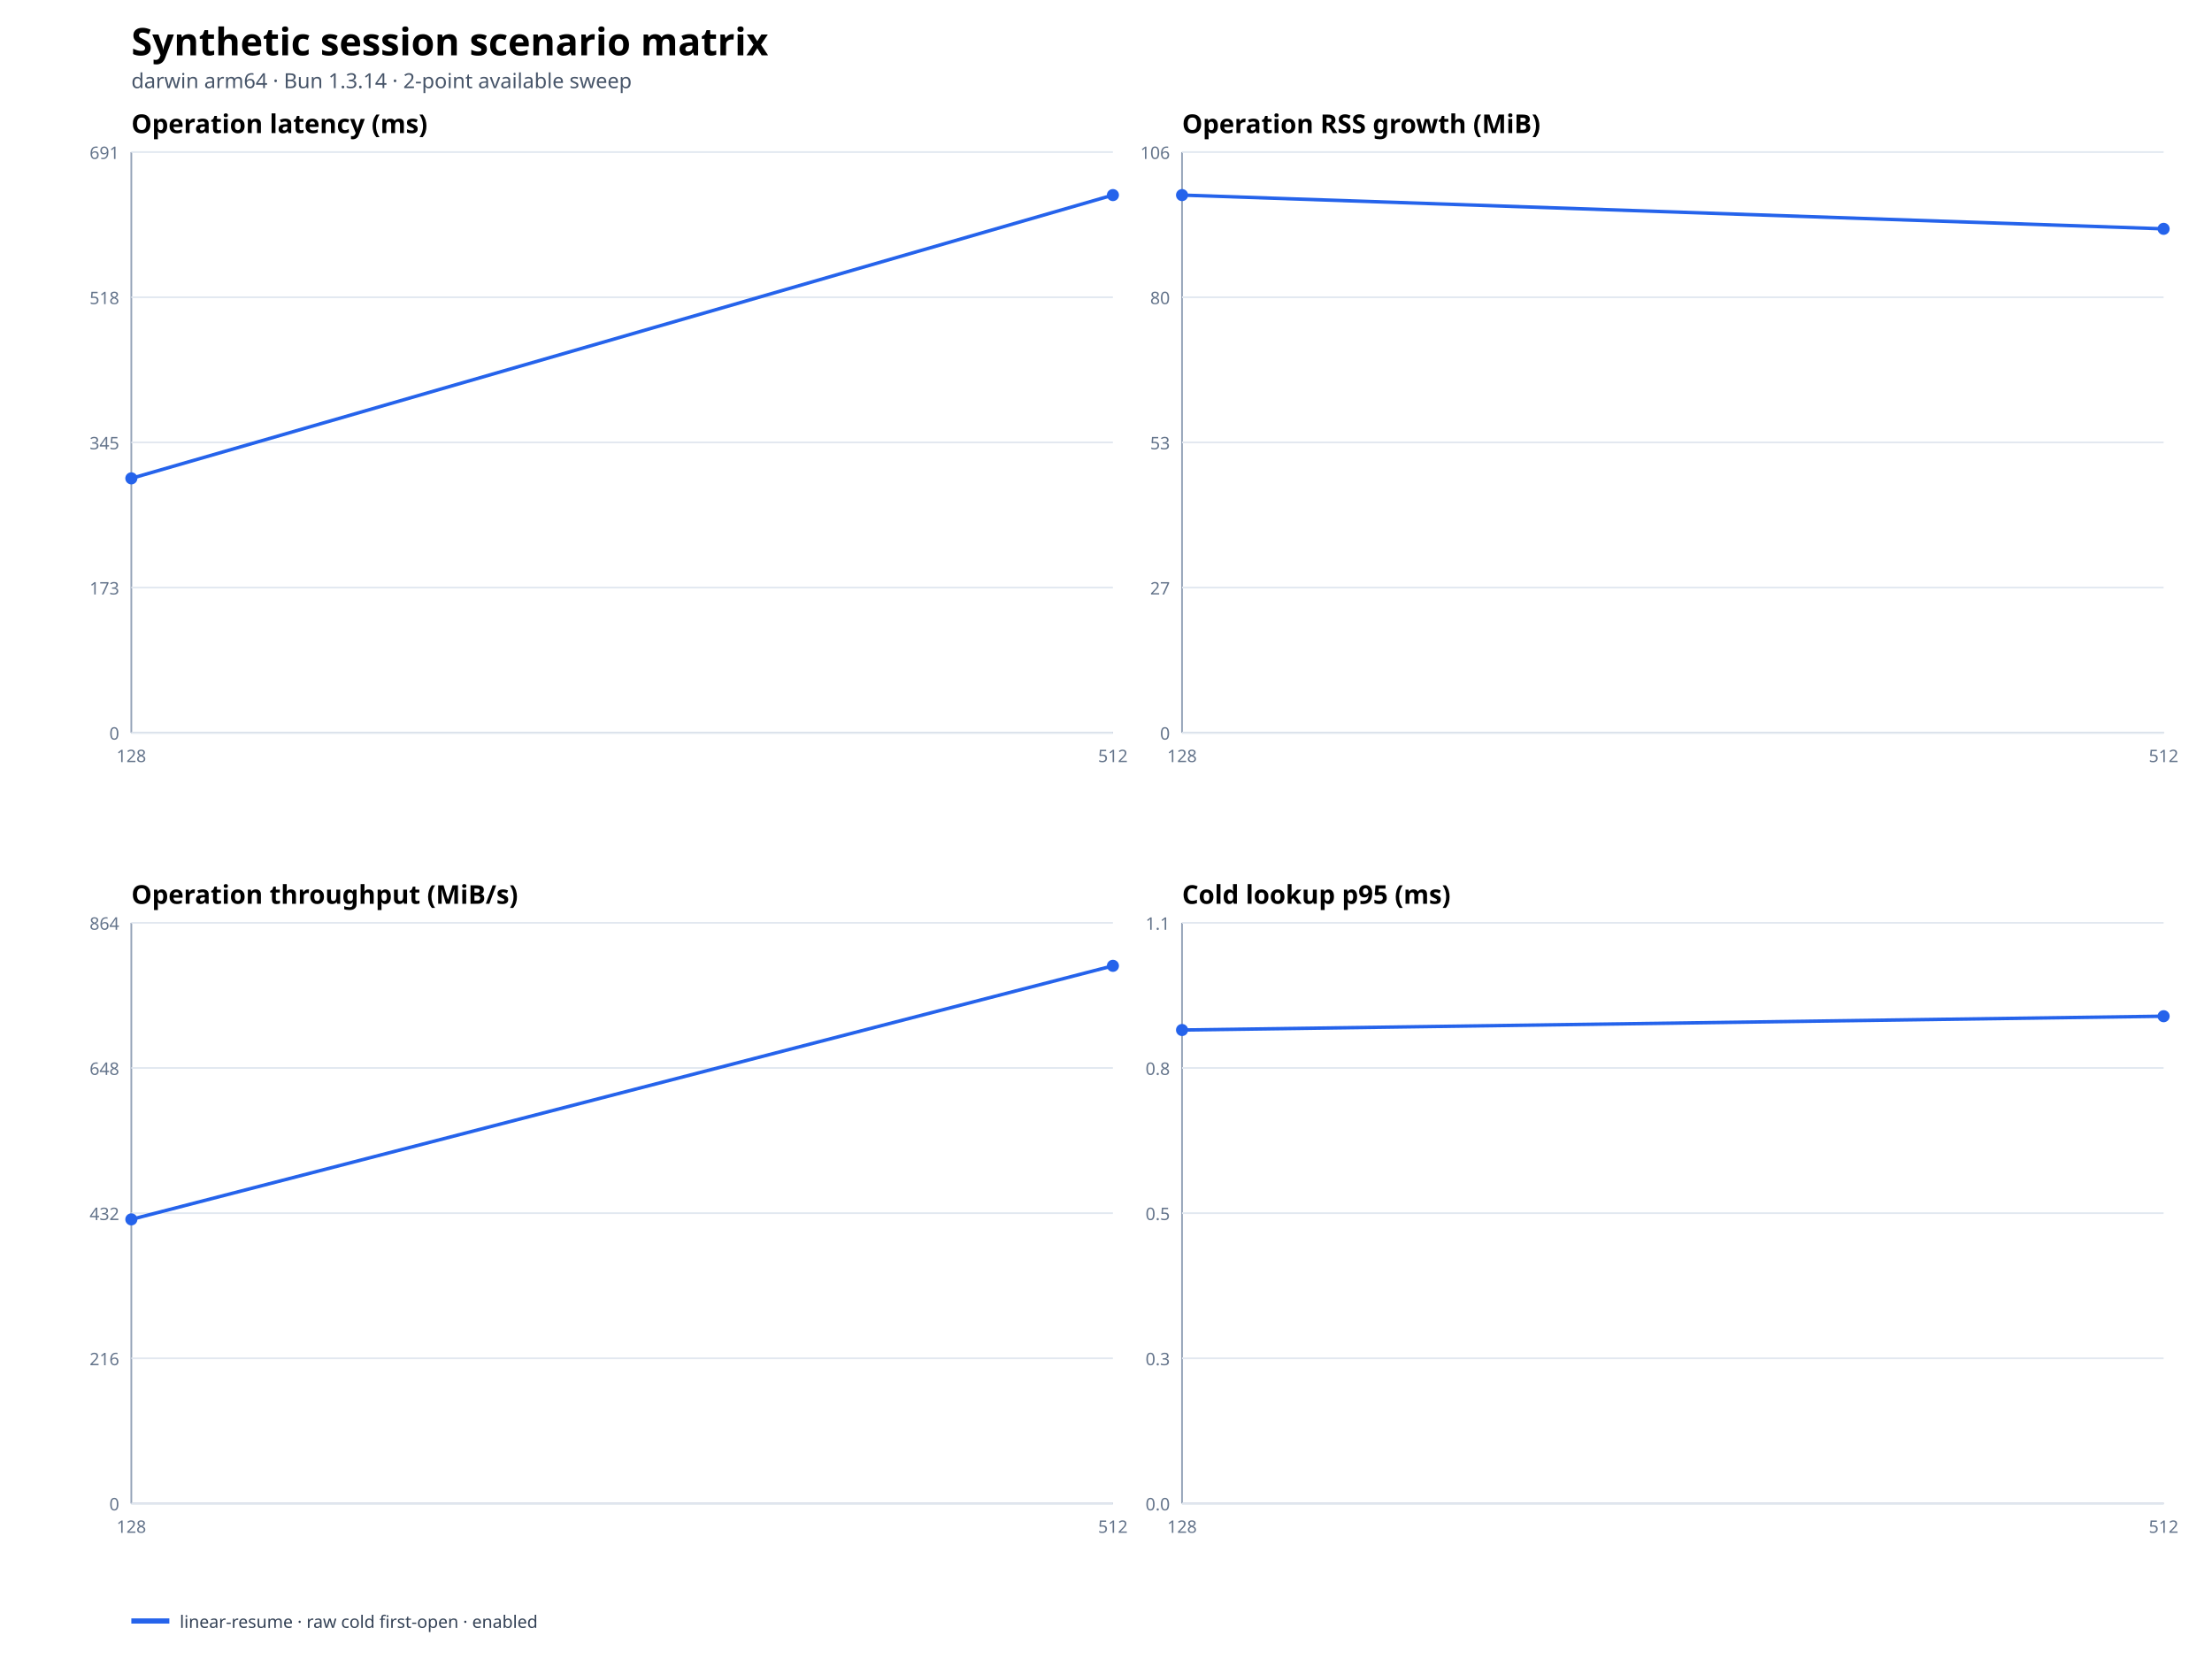
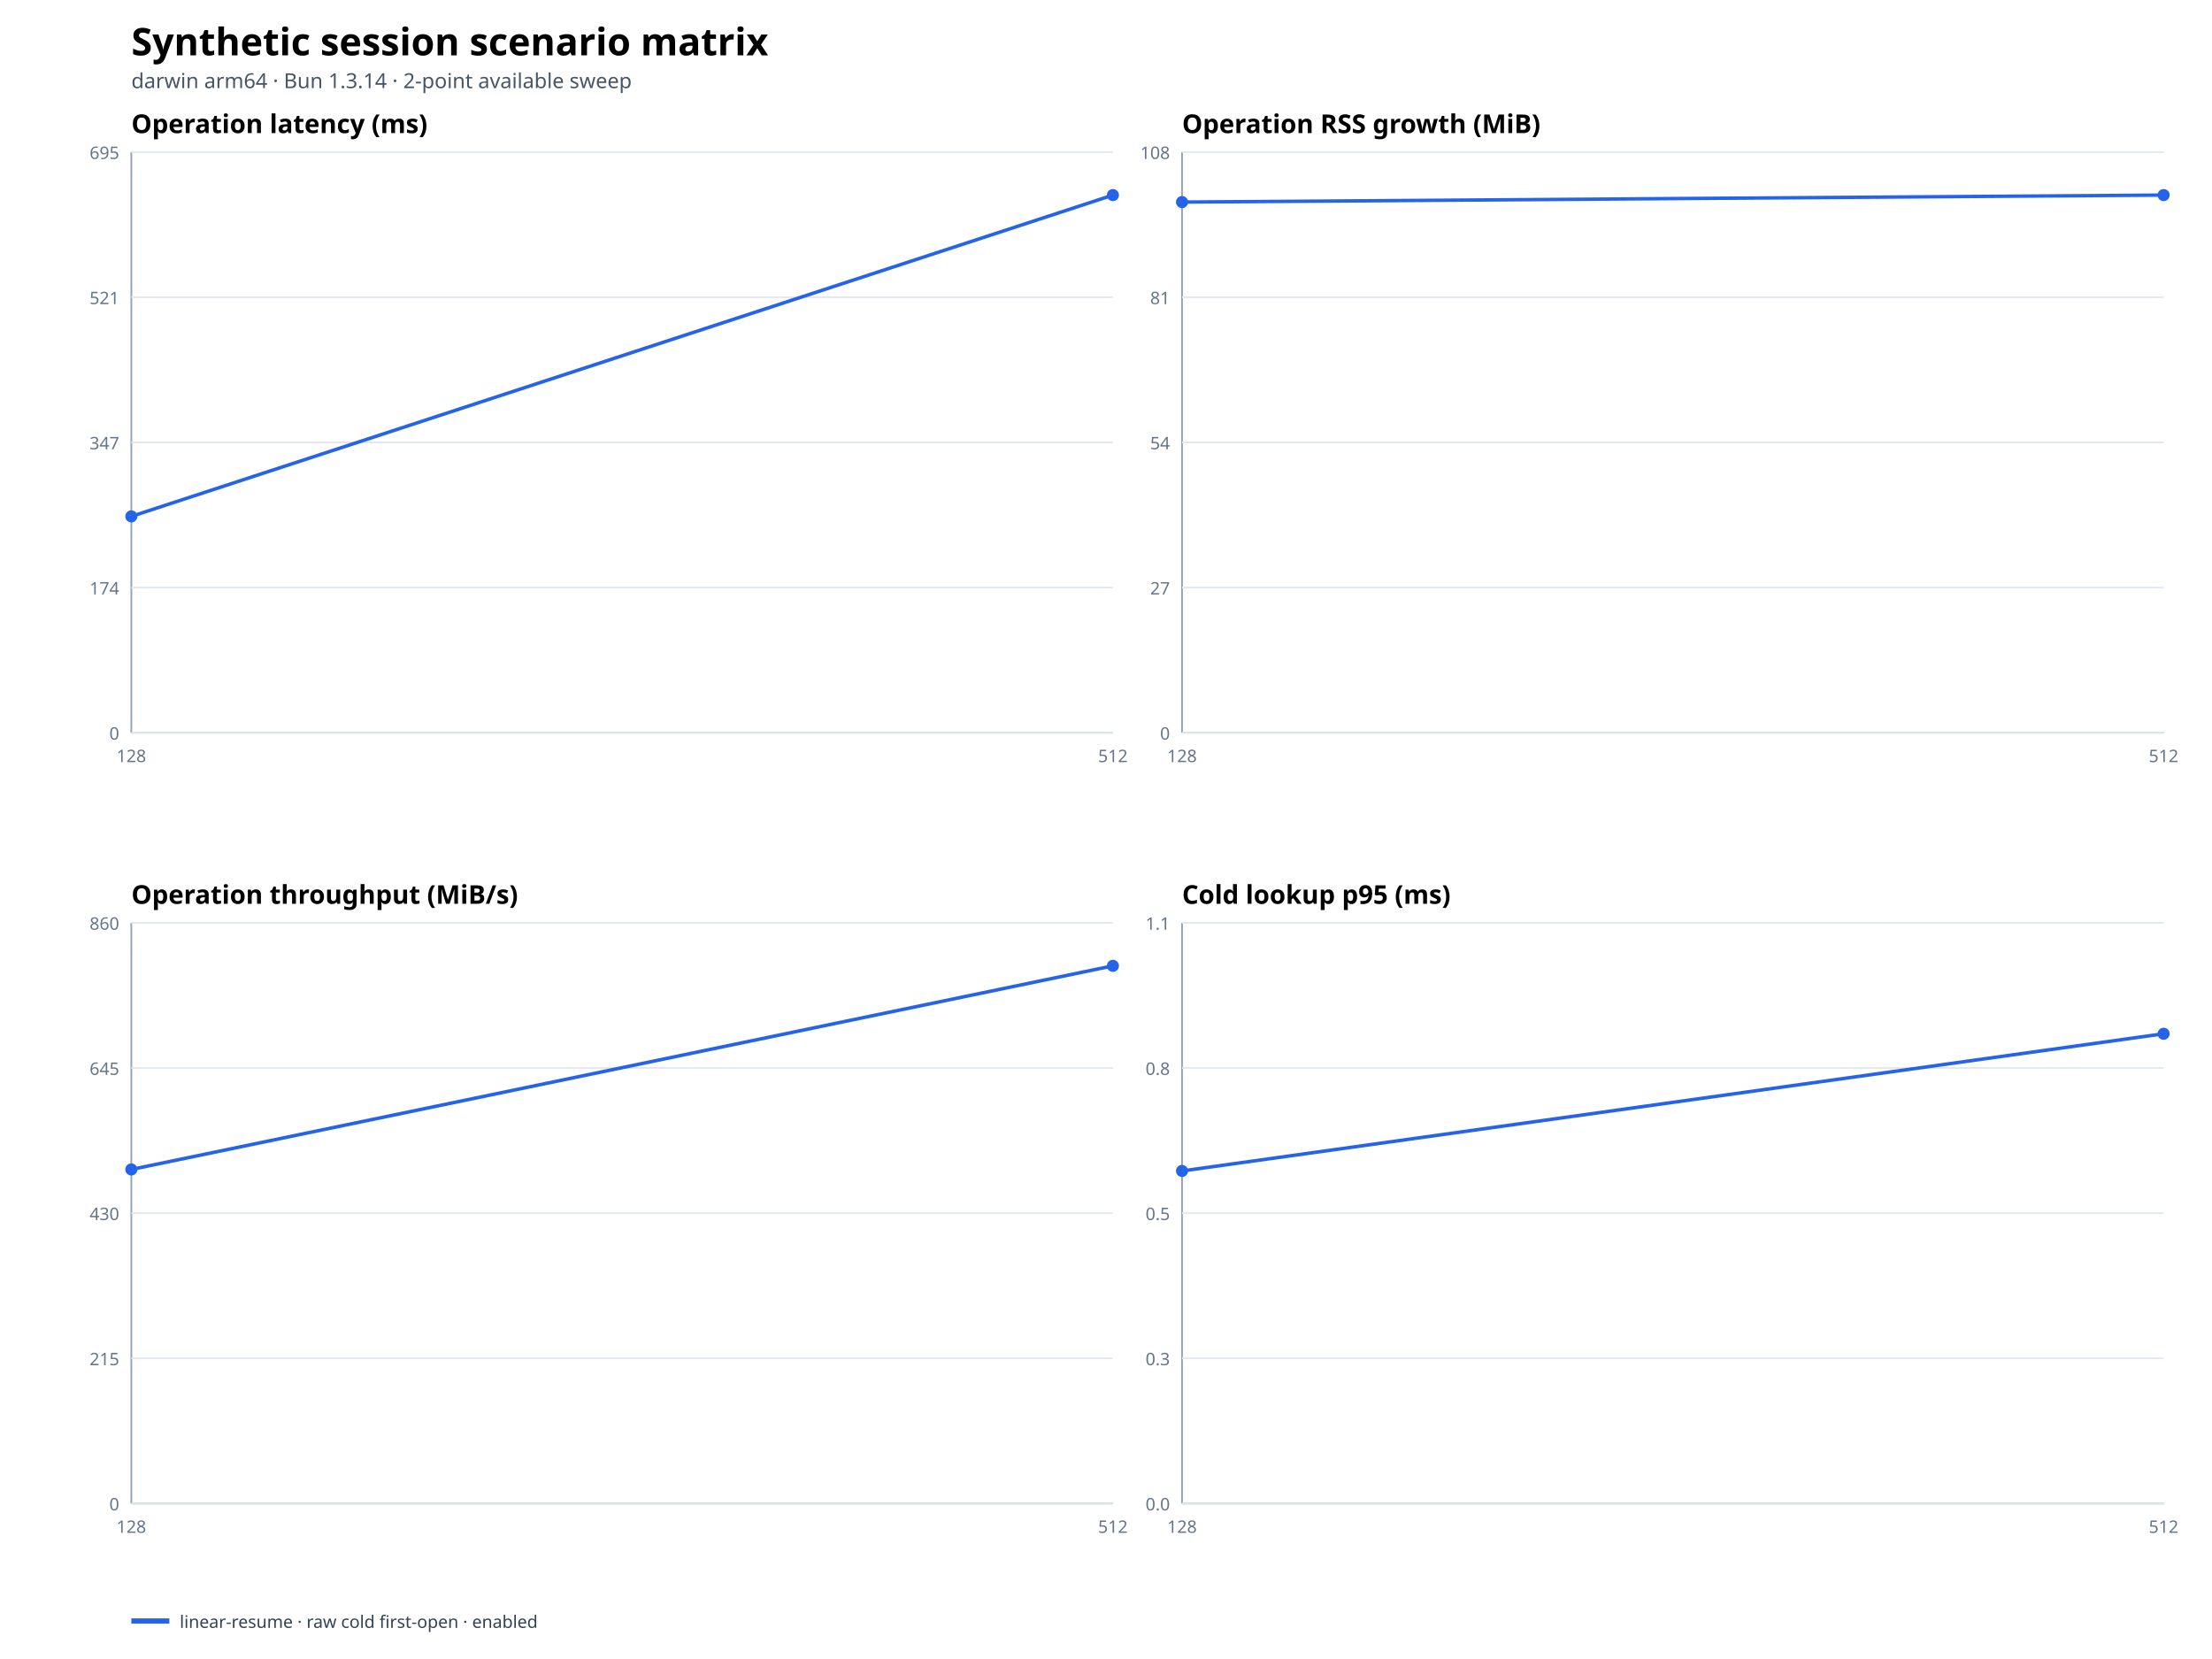
<svg xmlns="http://www.w3.org/2000/svg" width="1280" height="960" viewBox="0 0 1280 960">
  <rect width="100%" height="100%" fill="#ffffff" />
  <text x="76" y="32" font-family="system-ui,sans-serif" font-size="22" font-weight="700">Synthetic session scenario matrix</text>
  <text x="76" y="51" font-family="system-ui,sans-serif" font-size="12" fill="#475569">darwin arm64 · Bun 1.3.14 · 2-point available sweep</text>
  <text x="76" y="77" font-family="system-ui,sans-serif" font-size="15" font-weight="650">Operation latency (ms)</text>
  <line x1="76" y1="424" x2="644" y2="424" stroke="#94a3b8" />
  <line x1="76" y1="88" x2="76" y2="424" stroke="#94a3b8" />
  <line x1="76" y1="424" x2="644" y2="424" stroke="#e2e8f0" />
  <text x="69" y="428" text-anchor="end" font-family="system-ui,sans-serif" font-size="10" fill="#64748b">0</text>
  <line x1="76" y1="340" x2="644" y2="340" stroke="#e2e8f0" />
-   <text x="69" y="344" text-anchor="end" font-family="system-ui,sans-serif" font-size="10" fill="#64748b">173</text>
+   <text x="69" y="344" text-anchor="end" font-family="system-ui,sans-serif" font-size="10" fill="#64748b">174</text>
  <line x1="76" y1="256" x2="644" y2="256" stroke="#e2e8f0" />
-   <text x="69" y="260" text-anchor="end" font-family="system-ui,sans-serif" font-size="10" fill="#64748b">345</text>
+   <text x="69" y="260" text-anchor="end" font-family="system-ui,sans-serif" font-size="10" fill="#64748b">347</text>
  <line x1="76" y1="172" x2="644" y2="172" stroke="#e2e8f0" />
-   <text x="69" y="176" text-anchor="end" font-family="system-ui,sans-serif" font-size="10" fill="#64748b">518</text>
+   <text x="69" y="176" text-anchor="end" font-family="system-ui,sans-serif" font-size="10" fill="#64748b">521</text>
  <line x1="76" y1="88" x2="644" y2="88" stroke="#e2e8f0" />
-   <text x="69" y="92" text-anchor="end" font-family="system-ui,sans-serif" font-size="10" fill="#64748b">691</text>
+   <text x="69" y="92" text-anchor="end" font-family="system-ui,sans-serif" font-size="10" fill="#64748b">695</text>
  <text x="76" y="441" text-anchor="middle" font-family="system-ui,sans-serif" font-size="10" fill="#64748b">128</text>
  <text x="644" y="441" text-anchor="middle" font-family="system-ui,sans-serif" font-size="10" fill="#64748b">512</text>
-   <polyline fill="none" stroke="#2563eb" stroke-width="2" points="76,276.807 644,112.889" />
-   <circle cx="76" cy="276.807" r="3.5" fill="#2563eb" />
+   <polyline fill="none" stroke="#2563eb" stroke-width="2" points="76,298.808 644,112.889" />
+   <circle cx="76" cy="298.808" r="3.5" fill="#2563eb" />
  <circle cx="644" cy="112.889" r="3.5" fill="#2563eb" />
  <text x="684" y="77" font-family="system-ui,sans-serif" font-size="15" font-weight="650">Operation RSS growth (MiB)</text>
  <line x1="684" y1="424" x2="1252" y2="424" stroke="#94a3b8" />
  <line x1="684" y1="88" x2="684" y2="424" stroke="#94a3b8" />
  <line x1="684" y1="424" x2="1252" y2="424" stroke="#e2e8f0" />
  <text x="677" y="428" text-anchor="end" font-family="system-ui,sans-serif" font-size="10" fill="#64748b">0</text>
  <line x1="684" y1="340" x2="1252" y2="340" stroke="#e2e8f0" />
  <text x="677" y="344" text-anchor="end" font-family="system-ui,sans-serif" font-size="10" fill="#64748b">27</text>
  <line x1="684" y1="256" x2="1252" y2="256" stroke="#e2e8f0" />
-   <text x="677" y="260" text-anchor="end" font-family="system-ui,sans-serif" font-size="10" fill="#64748b">53</text>
+   <text x="677" y="260" text-anchor="end" font-family="system-ui,sans-serif" font-size="10" fill="#64748b">54</text>
  <line x1="684" y1="172" x2="1252" y2="172" stroke="#e2e8f0" />
-   <text x="677" y="176" text-anchor="end" font-family="system-ui,sans-serif" font-size="10" fill="#64748b">80</text>
+   <text x="677" y="176" text-anchor="end" font-family="system-ui,sans-serif" font-size="10" fill="#64748b">81</text>
  <line x1="684" y1="88" x2="1252" y2="88" stroke="#e2e8f0" />
-   <text x="677" y="92" text-anchor="end" font-family="system-ui,sans-serif" font-size="10" fill="#64748b">106</text>
+   <text x="677" y="92" text-anchor="end" font-family="system-ui,sans-serif" font-size="10" fill="#64748b">108</text>
  <text x="684" y="441" text-anchor="middle" font-family="system-ui,sans-serif" font-size="10" fill="#64748b">128</text>
  <text x="1252" y="441" text-anchor="middle" font-family="system-ui,sans-serif" font-size="10" fill="#64748b">512</text>
-   <polyline fill="none" stroke="#2563eb" stroke-width="2" points="684,112.889 1252,132.42" />
-   <circle cx="684" cy="112.889" r="3.5" fill="#2563eb" />
-   <circle cx="1252" cy="132.42" r="3.5" fill="#2563eb" />
+   <polyline fill="none" stroke="#2563eb" stroke-width="2" points="684,116.936 1252,112.889" />
+   <circle cx="684" cy="116.936" r="3.5" fill="#2563eb" />
+   <circle cx="1252" cy="112.889" r="3.5" fill="#2563eb" />
  <text x="76" y="523" font-family="system-ui,sans-serif" font-size="15" font-weight="650">Operation throughput (MiB/s)</text>
  <line x1="76" y1="870" x2="644" y2="870" stroke="#94a3b8" />
  <line x1="76" y1="534" x2="76" y2="870" stroke="#94a3b8" />
  <line x1="76" y1="870" x2="644" y2="870" stroke="#e2e8f0" />
  <text x="69" y="874" text-anchor="end" font-family="system-ui,sans-serif" font-size="10" fill="#64748b">0</text>
  <line x1="76" y1="786" x2="644" y2="786" stroke="#e2e8f0" />
-   <text x="69" y="790" text-anchor="end" font-family="system-ui,sans-serif" font-size="10" fill="#64748b">216</text>
+   <text x="69" y="790" text-anchor="end" font-family="system-ui,sans-serif" font-size="10" fill="#64748b">215</text>
  <line x1="76" y1="702" x2="644" y2="702" stroke="#e2e8f0" />
-   <text x="69" y="706" text-anchor="end" font-family="system-ui,sans-serif" font-size="10" fill="#64748b">432</text>
+   <text x="69" y="706" text-anchor="end" font-family="system-ui,sans-serif" font-size="10" fill="#64748b">430</text>
  <line x1="76" y1="618" x2="644" y2="618" stroke="#e2e8f0" />
-   <text x="69" y="622" text-anchor="end" font-family="system-ui,sans-serif" font-size="10" fill="#64748b">648</text>
+   <text x="69" y="622" text-anchor="end" font-family="system-ui,sans-serif" font-size="10" fill="#64748b">645</text>
  <line x1="76" y1="534" x2="644" y2="534" stroke="#e2e8f0" />
-   <text x="69" y="538" text-anchor="end" font-family="system-ui,sans-serif" font-size="10" fill="#64748b">864</text>
+   <text x="69" y="538" text-anchor="end" font-family="system-ui,sans-serif" font-size="10" fill="#64748b">860</text>
  <text x="76" y="887" text-anchor="middle" font-family="system-ui,sans-serif" font-size="10" fill="#64748b">128</text>
  <text x="644" y="887" text-anchor="middle" font-family="system-ui,sans-serif" font-size="10" fill="#64748b">512</text>
-   <polyline fill="none" stroke="#2563eb" stroke-width="2" points="76,705.607 644,558.889" />
-   <circle cx="76" cy="705.607" r="3.5" fill="#2563eb" />
+   <polyline fill="none" stroke="#2563eb" stroke-width="2" points="76,676.716 644,558.889" />
+   <circle cx="76" cy="676.716" r="3.5" fill="#2563eb" />
  <circle cx="644" cy="558.889" r="3.5" fill="#2563eb" />
  <text x="684" y="523" font-family="system-ui,sans-serif" font-size="15" font-weight="650">Cold lookup p95 (ms)</text>
  <line x1="684" y1="870" x2="1252" y2="870" stroke="#94a3b8" />
  <line x1="684" y1="534" x2="684" y2="870" stroke="#94a3b8" />
  <line x1="684" y1="870" x2="1252" y2="870" stroke="#e2e8f0" />
  <text x="677" y="874" text-anchor="end" font-family="system-ui,sans-serif" font-size="10" fill="#64748b">0.0</text>
  <line x1="684" y1="786" x2="1252" y2="786" stroke="#e2e8f0" />
  <text x="677" y="790" text-anchor="end" font-family="system-ui,sans-serif" font-size="10" fill="#64748b">0.3</text>
  <line x1="684" y1="702" x2="1252" y2="702" stroke="#e2e8f0" />
  <text x="677" y="706" text-anchor="end" font-family="system-ui,sans-serif" font-size="10" fill="#64748b">0.5</text>
  <line x1="684" y1="618" x2="1252" y2="618" stroke="#e2e8f0" />
  <text x="677" y="622" text-anchor="end" font-family="system-ui,sans-serif" font-size="10" fill="#64748b">0.8</text>
  <line x1="684" y1="534" x2="1252" y2="534" stroke="#e2e8f0" />
  <text x="677" y="538" text-anchor="end" font-family="system-ui,sans-serif" font-size="10" fill="#64748b">1.1</text>
  <text x="684" y="887" text-anchor="middle" font-family="system-ui,sans-serif" font-size="10" fill="#64748b">128</text>
  <text x="1252" y="887" text-anchor="middle" font-family="system-ui,sans-serif" font-size="10" fill="#64748b">512</text>
-   <polyline fill="none" stroke="#2563eb" stroke-width="2" points="684,596.028 1252,588.043" />
-   <circle cx="684" cy="596.028" r="3.5" fill="#2563eb" />
-   <circle cx="1252" cy="588.043" r="3.5" fill="#2563eb" />
+   <polyline fill="none" stroke="#2563eb" stroke-width="2" points="684,677.578 1252,598.192" />
+   <circle cx="684" cy="677.578" r="3.5" fill="#2563eb" />
+   <circle cx="1252" cy="598.192" r="3.5" fill="#2563eb" />
  <line x1="76" y1="938" x2="98" y2="938" stroke="#2563eb" stroke-width="3" />
  <text x="104" y="942" font-family="system-ui,sans-serif" font-size="10" fill="#334155">linear-resume · raw cold first-open · enabled</text>
</svg>
